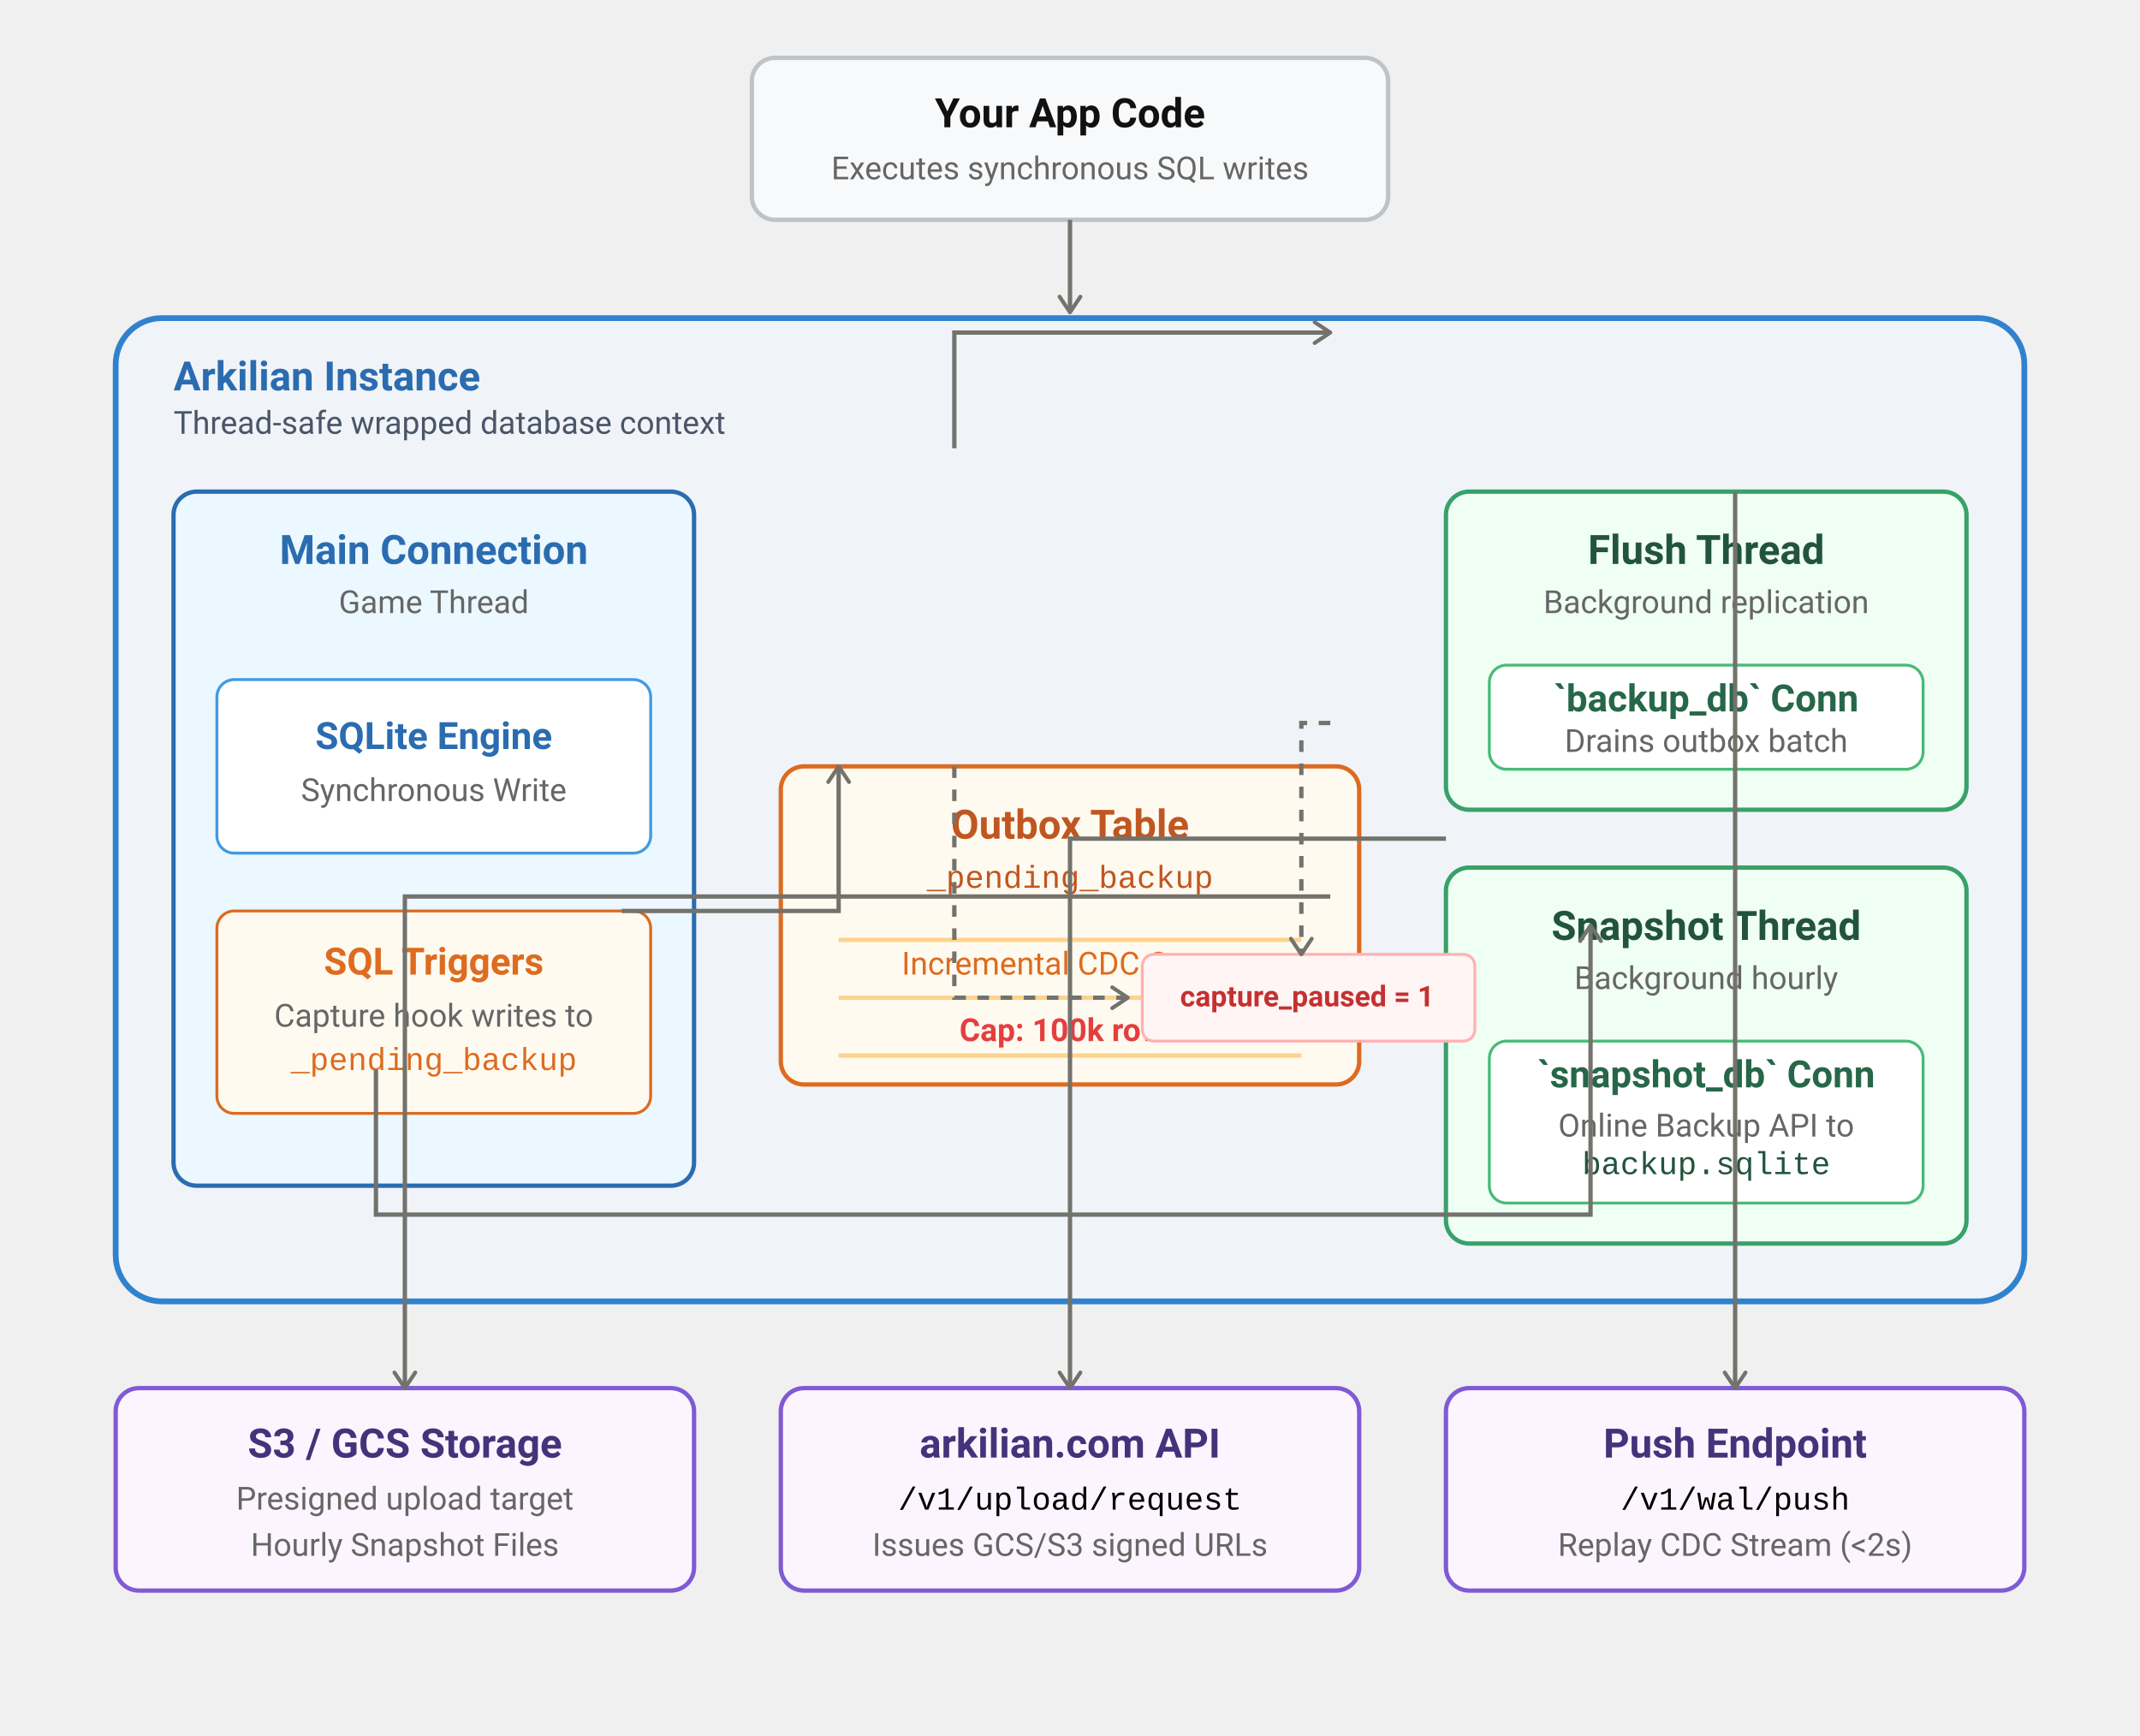
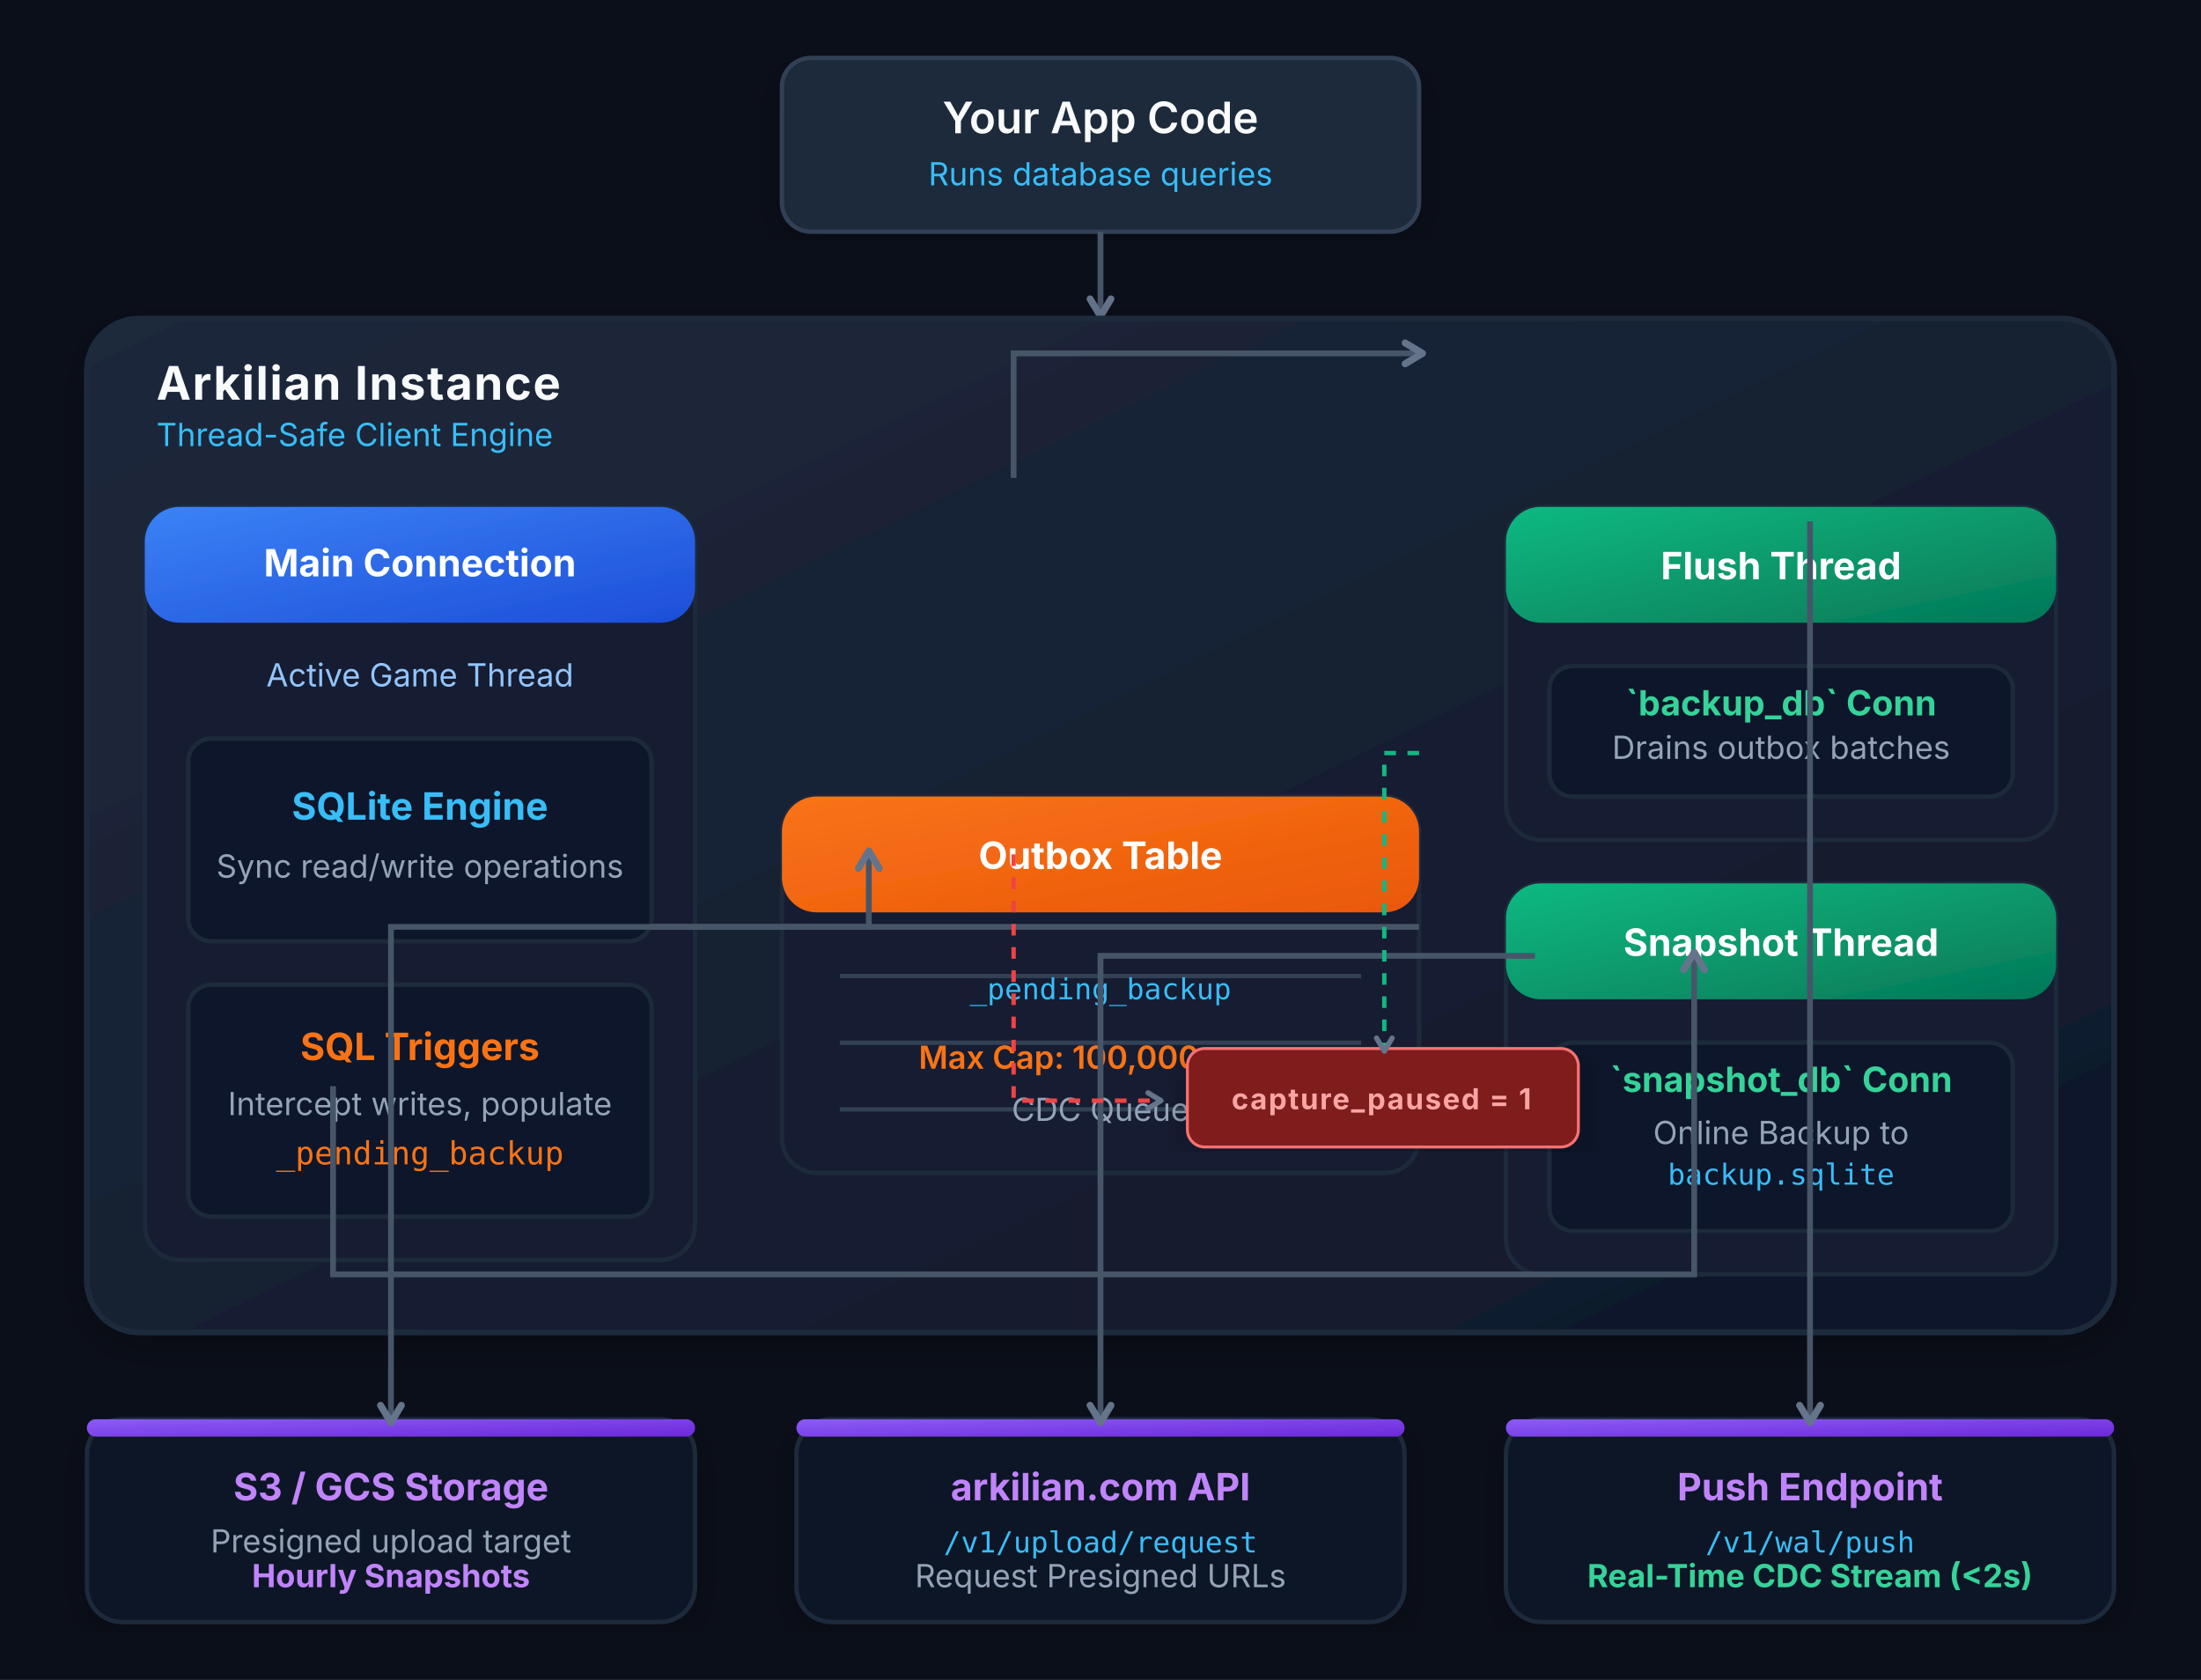
- <svg xmlns="http://www.w3.org/2000/svg" width="100%" viewBox="0 0 740 600" role="img">
+ <svg xmlns="http://www.w3.org/2000/svg" width="100%" viewBox="0 0 760 580" role="img">
  <defs>
-     <marker id="arrow" viewBox="0 0 10 10" refX="8" refY="5" markerWidth="6" markerHeight="6" orient="auto-start-reverse">
-       <path d="M2 1L8 5L2 9" fill="none" stroke="#73726c" stroke-width="1.5" stroke-linecap="round" stroke-linejoin="round" />
+     <linearGradient id="coreGrad" x1="0%" y1="0%" x2="100%" y2="100%">
+       <stop offset="0%" stop-color="#1e293b" />
+       <stop offset="100%" stop-color="#0f172a" />
+     </linearGradient>
+     <linearGradient id="blueGrad" x1="0%" y1="0%" x2="100%" y2="100%">
+       <stop offset="0%" stop-color="#3b82f6" />
+       <stop offset="100%" stop-color="#1d4ed8" />
+     </linearGradient>
+     <linearGradient id="orangeGrad" x1="0%" y1="0%" x2="100%" y2="100%">
+       <stop offset="0%" stop-color="#f97316" />
+       <stop offset="100%" stop-color="#ea580c" />
+     </linearGradient>
+     <linearGradient id="greenGrad" x1="0%" y1="0%" x2="100%" y2="100%">
+       <stop offset="0%" stop-color="#10b981" />
+       <stop offset="100%" stop-color="#047857" />
+     </linearGradient>
+     <linearGradient id="purpleGrad" x1="0%" y1="0%" x2="100%" y2="100%">
+       <stop offset="0%" stop-color="#8b5cf6" />
+       <stop offset="100%" stop-color="#6d28d9" />
+     </linearGradient>
+     <filter id="shadow" x="-5%" y="-5%" width="110%" height="110%">
+       <feDropShadow dx="0" dy="4" stdDeviation="6" flood-color="#000000" flood-opacity="0.25" />
+     </filter>
+     <marker id="arrow" viewBox="0 0 10 10" refX="6" refY="5" markerWidth="6" markerHeight="6" orient="auto-start-reverse">
+       <path d="M2 2L7 5L2 8" fill="none" stroke="#64748b" stroke-width="2" stroke-linecap="round" stroke-linejoin="round" />
    </marker>
-     <style>
-       .text-title { font-family: -apple-system, system-ui, BlinkMacSystemFont, "Segoe UI", Roboto, sans-serif; font-size: 14px; font-weight: 600; fill: #111111; }
-       .text-subtitle { font-family: -apple-system, system-ui, BlinkMacSystemFont, "Segoe UI", Roboto, sans-serif; font-size: 11px; fill: #666666; }
-       .text-bold { font-family: -apple-system, system-ui, BlinkMacSystemFont, "Segoe UI", Roboto, sans-serif; font-size: 13px; font-weight: 700; }
-       .text-mono { font-family: "SFMono-Regular", Consolas, "Liberation Mono", Menlo, monospace; font-size: 11px; }
-       .box-app { fill: #f8f9fa; stroke: #bdc3c7; stroke-width: 1.5; }
-       .box-core { fill: #f0f4f8; stroke: #3182ce; stroke-width: 2; }
-       .box-sqlite { fill: #ebf8ff; stroke: #2b6cb0; stroke-width: 1.5; }
-       .box-table { fill: #fffaf0; stroke: #dd6b20; stroke-width: 1.5; }
-       .box-thread { fill: #f0fff4; stroke: #38a169; stroke-width: 1.5; }
-       .box-dest { fill: #fcf5ff; stroke: #805ad5; stroke-width: 1.5; }
-       .arrow-line { fill: none; stroke: #73726c; stroke-width: 1.5; }
-       .arrow-dashed { fill: none; stroke: #73726c; stroke-width: 1.5; stroke-dasharray: 4,4; }
-     </style>
  </defs>
-   <g transform="translate(260, 20)">
-     <rect width="220" height="56" rx="8" class="box-app" />
-     <text x="110" y="24" text-anchor="middle" class="text-title">Your App Code</text>
-     <text x="110" y="42" text-anchor="middle" class="text-subtitle">Executes synchronous SQL writes</text>
+   <style>
+     .text-title { font-family: system-ui, -apple-system, sans-serif; font-size: 15px; font-weight: 600; fill: #f8fafc; }
+     .text-subtitle { font-family: system-ui, -apple-system, sans-serif; font-size: 11px; fill: #94a3b8; }
+     .text-bold { font-family: system-ui, -apple-system, sans-serif; font-size: 13px; font-weight: 700; fill: #ffffff; }
+     .text-mono { font-family: Menlo, Monaco, Consolas, monospace; font-size: 11px; fill: #38bdf8; }
+     .arrow-line { fill: none; stroke: #475569; stroke-width: 2; }
+     .arrow-dashed { fill: none; stroke: #ef4444; stroke-width: 1.5; stroke-dasharray: 4,4; }
+   </style>
+   <rect width="100%" height="100%" fill="#0b0f19" />
+   <g transform="translate(270, 20)" filter="url(#shadow)">
+     <rect width="220" height="60" rx="10" fill="#1e293b" stroke="#334155" stroke-width="1.5" />
+     <text x="110" y="26" text-anchor="middle" class="text-title">Your App Code</text>
+     <text x="110" y="44" text-anchor="middle" class="text-subtitle" style="fill: #38bdf8;">Runs database queries</text>
  </g>
-   <line x1="370" y1="76" x2="370" y2="108" class="arrow-line" marker-end="url(#arrow)" />
-   <g transform="translate(40, 110)">
-     <rect width="660" height="340" rx="16" class="box-core" />
-     <text x="20" y="25" class="text-title" style="fill: #2b6cb0;">Arkilian Instance</text>
-     <text x="20" y="40" class="text-subtitle" style="fill: #4a5568;">Thread-safe wrapped database context</text>
-     <g transform="translate(20, 60)">
-       <rect width="180" height="240" rx="8" class="box-sqlite" />
-       <text x="90" y="25" text-anchor="middle" class="text-title" style="fill: #2b6cb0;">Main Connection</text>
-       <text x="90" y="42" text-anchor="middle" class="text-subtitle">Game Thread</text>
-       <g transform="translate(15, 65)">
-         <rect width="150" height="60" rx="6" style="fill: #ffffff; stroke: #4299e1;" />
-         <text x="75" y="24" text-anchor="middle" class="text-bold" style="fill: #2b6cb0;">SQLite Engine</text>
-         <text x="75" y="42" text-anchor="middle" class="text-subtitle">Synchronous Write</text>
+   <line x1="380" y1="80" x2="380" y2="108" class="arrow-line" marker-end="url(#arrow)" />
+   <g transform="translate(30, 110)" filter="url(#shadow)">
+     <rect width="700" height="350" rx="18" fill="url(#coreGrad)" stroke="#1e293b" stroke-width="2" />
+     <text x="24" y="28" class="text-title" style="font-size: 16px; font-weight: 700; letter-spacing: 0.5px;">Arkilian Instance</text>
+     <text x="24" y="44" class="text-subtitle" style="fill: #38bdf8;">Thread-Safe Client Engine</text>
+     <g transform="translate(20, 65)">
+       <rect width="190" height="260" rx="12" fill="#151f32" stroke="#1e293b" stroke-width="1.5" />
+       <rect width="190" height="40" rx="12" fill="url(#blueGrad)" />
+       <text x="95" y="24" text-anchor="middle" class="text-bold">Main Connection</text>
+       <text x="95" y="62" text-anchor="middle" class="text-subtitle" style="fill: #93c5fd;">Active Game Thread</text>
+       <g transform="translate(15, 80)">
+         <rect width="160" height="70" rx="8" fill="#0f172a" stroke="#1e293b" stroke-width="1.5" />
+         <text x="80" y="28" text-anchor="middle" class="text-bold" style="fill: #38bdf8;">SQLite Engine</text>
+         <text x="80" y="48" text-anchor="middle" class="text-subtitle">Sync read/write operations</text>
      </g>
-       <g transform="translate(15, 145)">
-         <rect width="150" height="70" rx="6" style="fill: #fffaf0; stroke: #dd6b20;" />
-         <text x="75" y="22" text-anchor="middle" class="text-bold" style="fill: #dd6b20;">SQL Triggers</text>
-         <text x="75" y="40" text-anchor="middle" class="text-subtitle">Capture hook writes to</text>
-         <text x="75" y="55" text-anchor="middle" class="text-mono" style="fill: #dd6b20;">_pending_backup</text>
+       <g transform="translate(15, 165)">
+         <rect width="160" height="80" rx="8" fill="#0f172a" stroke="#1e293b" stroke-width="1.5" />
+         <text x="80" y="26" text-anchor="middle" class="text-bold" style="fill: #f97316;">SQL Triggers</text>
+         <text x="80" y="45" text-anchor="middle" class="text-subtitle">Intercept writes, populate</text>
+         <text x="80" y="62" text-anchor="middle" class="text-mono" style="fill: #f97316;">_pending_backup</text>
      </g>
    </g>
-     <g transform="translate(230, 155)">
-       <rect width="200" height="110" rx="8" class="box-table" />
-       <text x="100" y="25" text-anchor="middle" class="text-title" style="fill: #c05621;">Outbox Table</text>
-       <text x="100" y="42" text-anchor="middle" class="text-mono" style="fill: #c05621;">_pending_backup</text>
-       <path d="M 20,60 L 180,60 M 20,80 L 180,80 M 20,100 L 180,100" stroke="#fbd38d" stroke-width="1.5" />
-       <text x="100" y="72" text-anchor="middle" class="text-subtitle" style="fill: #dd6b20;">Incremental CDC Queue</text>
-       <text x="100" y="95" text-anchor="middle" class="text-subtitle" style="fill: #e53e3e; font-weight: bold;">Cap: 100k rows</text>
+     <g transform="translate(240, 165)">
+       <rect width="220" height="130" rx="12" fill="#151f32" stroke="#1e293b" stroke-width="1.5" />
+       <rect width="220" height="40" rx="12" fill="url(#orangeGrad)" />
+       <text x="110" y="25" text-anchor="middle" class="text-bold">Outbox Table</text>
+       <path d="M 20,62 L 200,62 M 20,85 L 200,85 M 20,108 L 200,108" stroke="#334155" stroke-width="1.5" />
+       <text x="110" y="70" text-anchor="middle" class="text-mono" style="font-size: 10px;">_pending_backup</text>
+       <text x="110" y="94" text-anchor="middle" class="text-subtitle" style="fill: #f97316; font-weight: 600;">Max Cap: 100,000 rows</text>
+       <text x="110" y="112" text-anchor="middle" class="text-subtitle">CDC Queue</text>
    </g>
-     <g transform="translate(460, 60)">
-       <rect width="180" height="110" rx="8" class="box-thread" />
-       <text x="90" y="25" text-anchor="middle" class="text-title" style="fill: #22543d;">Flush Thread</text>
-       <text x="90" y="42" text-anchor="middle" class="text-subtitle">Background replication</text>
-       <rect x="15" y="60" width="150" height="36" rx="6" style="fill: #ffffff; stroke: #48bb78;" />
-       <text x="90" y="76" text-anchor="middle" class="text-bold" style="fill: #276749;">`backup_db` Conn</text>
-       <text x="90" y="90" text-anchor="middle" class="text-subtitle">Drains outbox batch</text>
+     <g transform="translate(490, 65)">
+       <rect width="190" height="115" rx="12" fill="#151f32" stroke="#1e293b" stroke-width="1.5" />
+       <rect width="190" height="40" rx="12" fill="url(#greenGrad)" />
+       <text x="95" y="25" text-anchor="middle" class="text-bold">Flush Thread</text>
+       <rect x="15" y="55" width="160" height="45" rx="8" fill="#0f172a" stroke="#1e293b" stroke-width="1.5" />
+       <text x="95" y="72" text-anchor="middle" class="text-bold" style="font-size: 12px; fill: #34d399;">`backup_db` Conn</text>
+       <text x="95" y="87" text-anchor="middle" class="text-subtitle">Drains outbox batches</text>
    </g>
-     <g transform="translate(460, 190)">
-       <rect width="180" height="130" rx="8" class="box-thread" />
-       <text x="90" y="25" text-anchor="middle" class="text-title" style="fill: #22543d;">Snapshot Thread</text>
-       <text x="90" y="42" text-anchor="middle" class="text-subtitle">Background hourly</text>
-       <rect x="15" y="60" width="150" height="56" rx="6" style="fill: #ffffff; stroke: #48bb78;" />
-       <text x="90" y="76" text-anchor="middle" class="text-bold" style="fill: #276749;">`snapshot_db` Conn</text>
-       <text x="90" y="93" text-anchor="middle" class="text-subtitle">Online Backup API to</text>
-       <text x="90" y="106" text-anchor="middle" class="text-mono" style="fill: #22543d;">backup.sqlite</text>
+     <g transform="translate(490, 195)">
+       <rect width="190" height="135" rx="12" fill="#151f32" stroke="#1e293b" stroke-width="1.5" />
+       <rect width="190" height="40" rx="12" fill="url(#greenGrad)" />
+       <text x="95" y="25" text-anchor="middle" class="text-bold">Snapshot Thread</text>
+       <rect x="15" y="55" width="160" height="65" rx="8" fill="#0f172a" stroke="#1e293b" stroke-width="1.5" />
+       <text x="95" y="72" text-anchor="middle" class="text-bold" style="font-size: 12px; fill: #34d399;">`snapshot_db` Conn</text>
+       <text x="95" y="90" text-anchor="middle" class="text-subtitle">Online Backup to</text>
+       <text x="95" y="104" text-anchor="middle" class="text-mono" style="font-size: 10px;">backup.sqlite</text>
    </g>
  </g>
-   <path d="M 215,315 L 290,315 L 290,265" class="arrow-line" marker-end="url(#arrow)" />
-   <path d="M 330,155 L 330,115 L 460,115" class="arrow-line" marker-end="url(#arrow)" />
-   <path d="M 130,370 L 130,420 L 550,420 L 550,320" class="arrow-line" marker-end="url(#arrow)" />
-   <g transform="translate(500, 480)">
-     <rect width="200" height="70" rx="8" class="box-dest" />
-     <text x="100" y="24" text-anchor="middle" class="text-title" style="fill: #44337a;">Push Endpoint</text>
-     <text x="100" y="42" text-anchor="middle" class="text-mono">/v1/wal/push</text>
-     <text x="100" y="58" text-anchor="middle" class="text-subtitle">Replay CDC Stream (&lt;2s)</text>
+   <path d="M 225,320 L 300,320 L 300,295" class="arrow-line" marker-end="url(#arrow)" />
+   <path d="M 350,165 L 350,122 L 490,122" class="arrow-line" marker-end="url(#arrow)" />
+   <path d="M 115,375 L 115,440 L 585,440 L 585,330" class="arrow-line" marker-end="url(#arrow)" />
+   <g transform="translate(30, 490)" filter="url(#shadow)">
+     <rect width="210" height="70" rx="12" fill="#111827" stroke="#1e293b" stroke-width="1.5" />
+     <rect width="210" height="6" rx="3" fill="url(#purpleGrad)" />
+     <text x="105" y="28" text-anchor="middle" class="text-bold" style="fill: #c084fc;">S3 / GCS Storage</text>
+     <text x="105" y="46" text-anchor="middle" class="text-subtitle">Presigned upload target</text>
+     <text x="105" y="58" text-anchor="middle" class="text-subtitle" style="font-weight: bold; fill: #c084fc;">Hourly Snapshots</text>
  </g>
-   <g transform="translate(40, 480)">
-     <rect width="200" height="70" rx="8" class="box-dest" />
-     <text x="100" y="24" text-anchor="middle" class="text-title" style="fill: #44337a;">S3 / GCS Storage</text>
-     <text x="100" y="42" text-anchor="middle" class="text-subtitle">Presigned upload target</text>
-     <text x="100" y="58" text-anchor="middle" class="text-subtitle">Hourly Snapshot Files</text>
+   <g transform="translate(275, 490)" filter="url(#shadow)">
+     <rect width="210" height="70" rx="12" fill="#111827" stroke="#1e293b" stroke-width="1.5" />
+     <rect width="210" height="6" rx="3" fill="url(#purpleGrad)" />
+     <text x="105" y="28" text-anchor="middle" class="text-bold" style="fill: #c084fc;">arkilian.com API</text>
+     <text x="105" y="46" text-anchor="middle" class="text-mono" style="font-size: 10px;">/v1/upload/request</text>
+     <text x="105" y="58" text-anchor="middle" class="text-subtitle">Request Presigned URLs</text>
  </g>
-   <g transform="translate(270, 480)">
-     <rect width="200" height="70" rx="8" class="box-dest" />
-     <text x="100" y="24" text-anchor="middle" class="text-title" style="fill: #44337a;">arkilian.com API</text>
-     <text x="100" y="42" text-anchor="middle" class="text-mono">/v1/upload/request</text>
-     <text x="100" y="58" text-anchor="middle" class="text-subtitle">Issues GCS/S3 signed URLs</text>
+   <g transform="translate(520, 490)" filter="url(#shadow)">
+     <rect width="210" height="70" rx="12" fill="#111827" stroke="#1e293b" stroke-width="1.5" />
+     <rect width="210" height="6" rx="3" fill="url(#purpleGrad)" />
+     <text x="105" y="28" text-anchor="middle" class="text-bold" style="fill: #c084fc;">Push Endpoint</text>
+     <text x="105" y="46" text-anchor="middle" class="text-mono" style="font-size: 10px;">/v1/wal/push</text>
+     <text x="105" y="58" text-anchor="middle" class="text-subtitle" style="font-weight: bold; fill: #34d399;">Real-Time CDC Stream (&lt;2s)</text>
  </g>
-   <path d="M 600,170 L 600,480" class="arrow-line" marker-end="url(#arrow)" />
-   <path d="M 500,290 L 370,290 L 370,480" class="arrow-line" marker-end="url(#arrow)" />
-   <path d="M 460,310 L 140,310 L 140,480" class="arrow-line" marker-end="url(#arrow)" />
-   <path d="M 330,265 L 330,345 L 390,345" class="arrow-dashed" marker-end="url(#arrow)" />
-   <g transform="translate(395, 330)">
-     <rect width="115" height="30" rx="4" style="fill: #fff5f5; stroke: #feb2b2; stroke-width: 1;" />
-     <text x="57" y="18" text-anchor="middle" class="text-bold" style="fill: #c53030; font-size: 10px;">capture_paused = 1</text>
+   <path d="M 625,180 L 625,490" class="arrow-line" marker-end="url(#arrow)" />
+   <path d="M 530,330 L 380,330 L 380,490" class="arrow-line" marker-end="url(#arrow)" />
+   <path d="M 490,320 L 135,320 L 135,490" class="arrow-line" marker-end="url(#arrow)" />
+   <path d="M 350,295 L 350,380 L 400,380" class="arrow-dashed" marker-end="url(#arrow)" />
+   <g transform="translate(410, 362)" filter="url(#shadow)">
+     <rect width="135" height="34" rx="6" fill="#7f1d1d" stroke="#f87171" stroke-width="1" />
+     <text x="67" y="21" text-anchor="middle" class="text-bold" style="fill: #fca5a5; font-size: 10px; letter-spacing: 0.5px;">capture_paused = 1</text>
  </g>
-   <path d="M 460,250 L 450,250 L 450,330" class="arrow-dashed" marker-end="url(#arrow)" />
+   <path d="M 490,260 L 478,260 L 478,362" class="arrow-dashed" style="stroke: #10b981;" marker-end="url(#arrow)" />
</svg>
